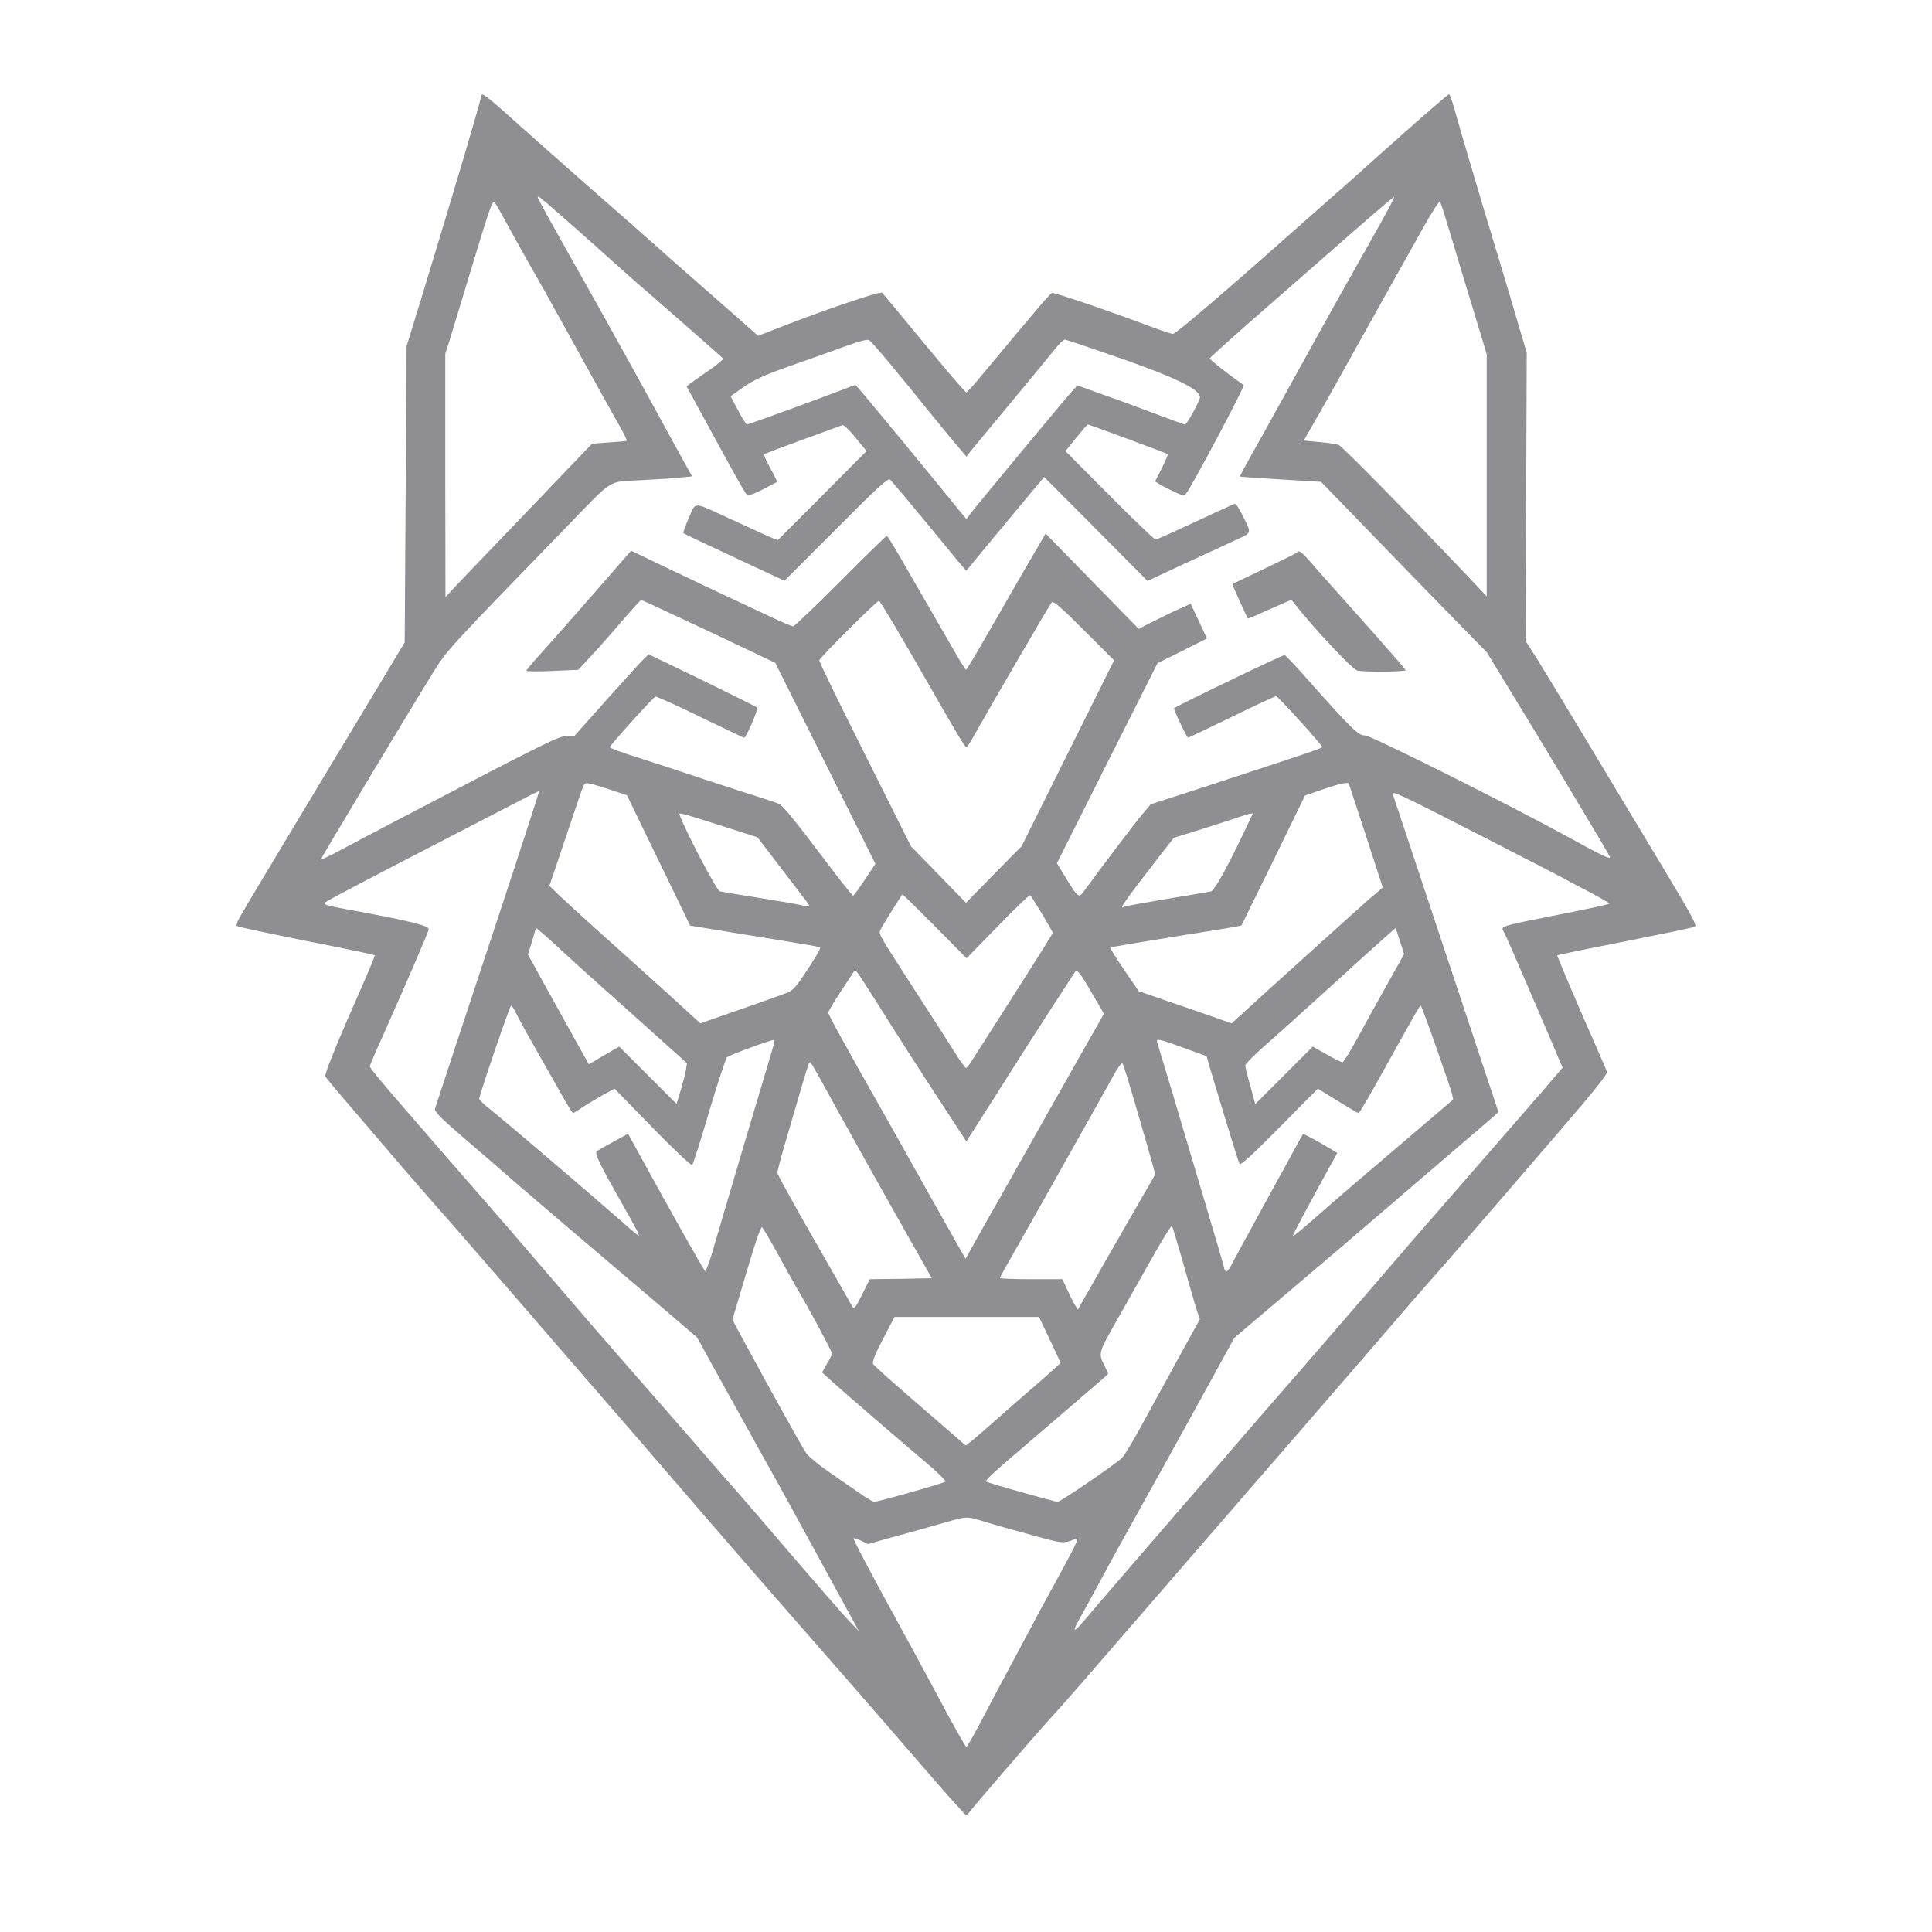
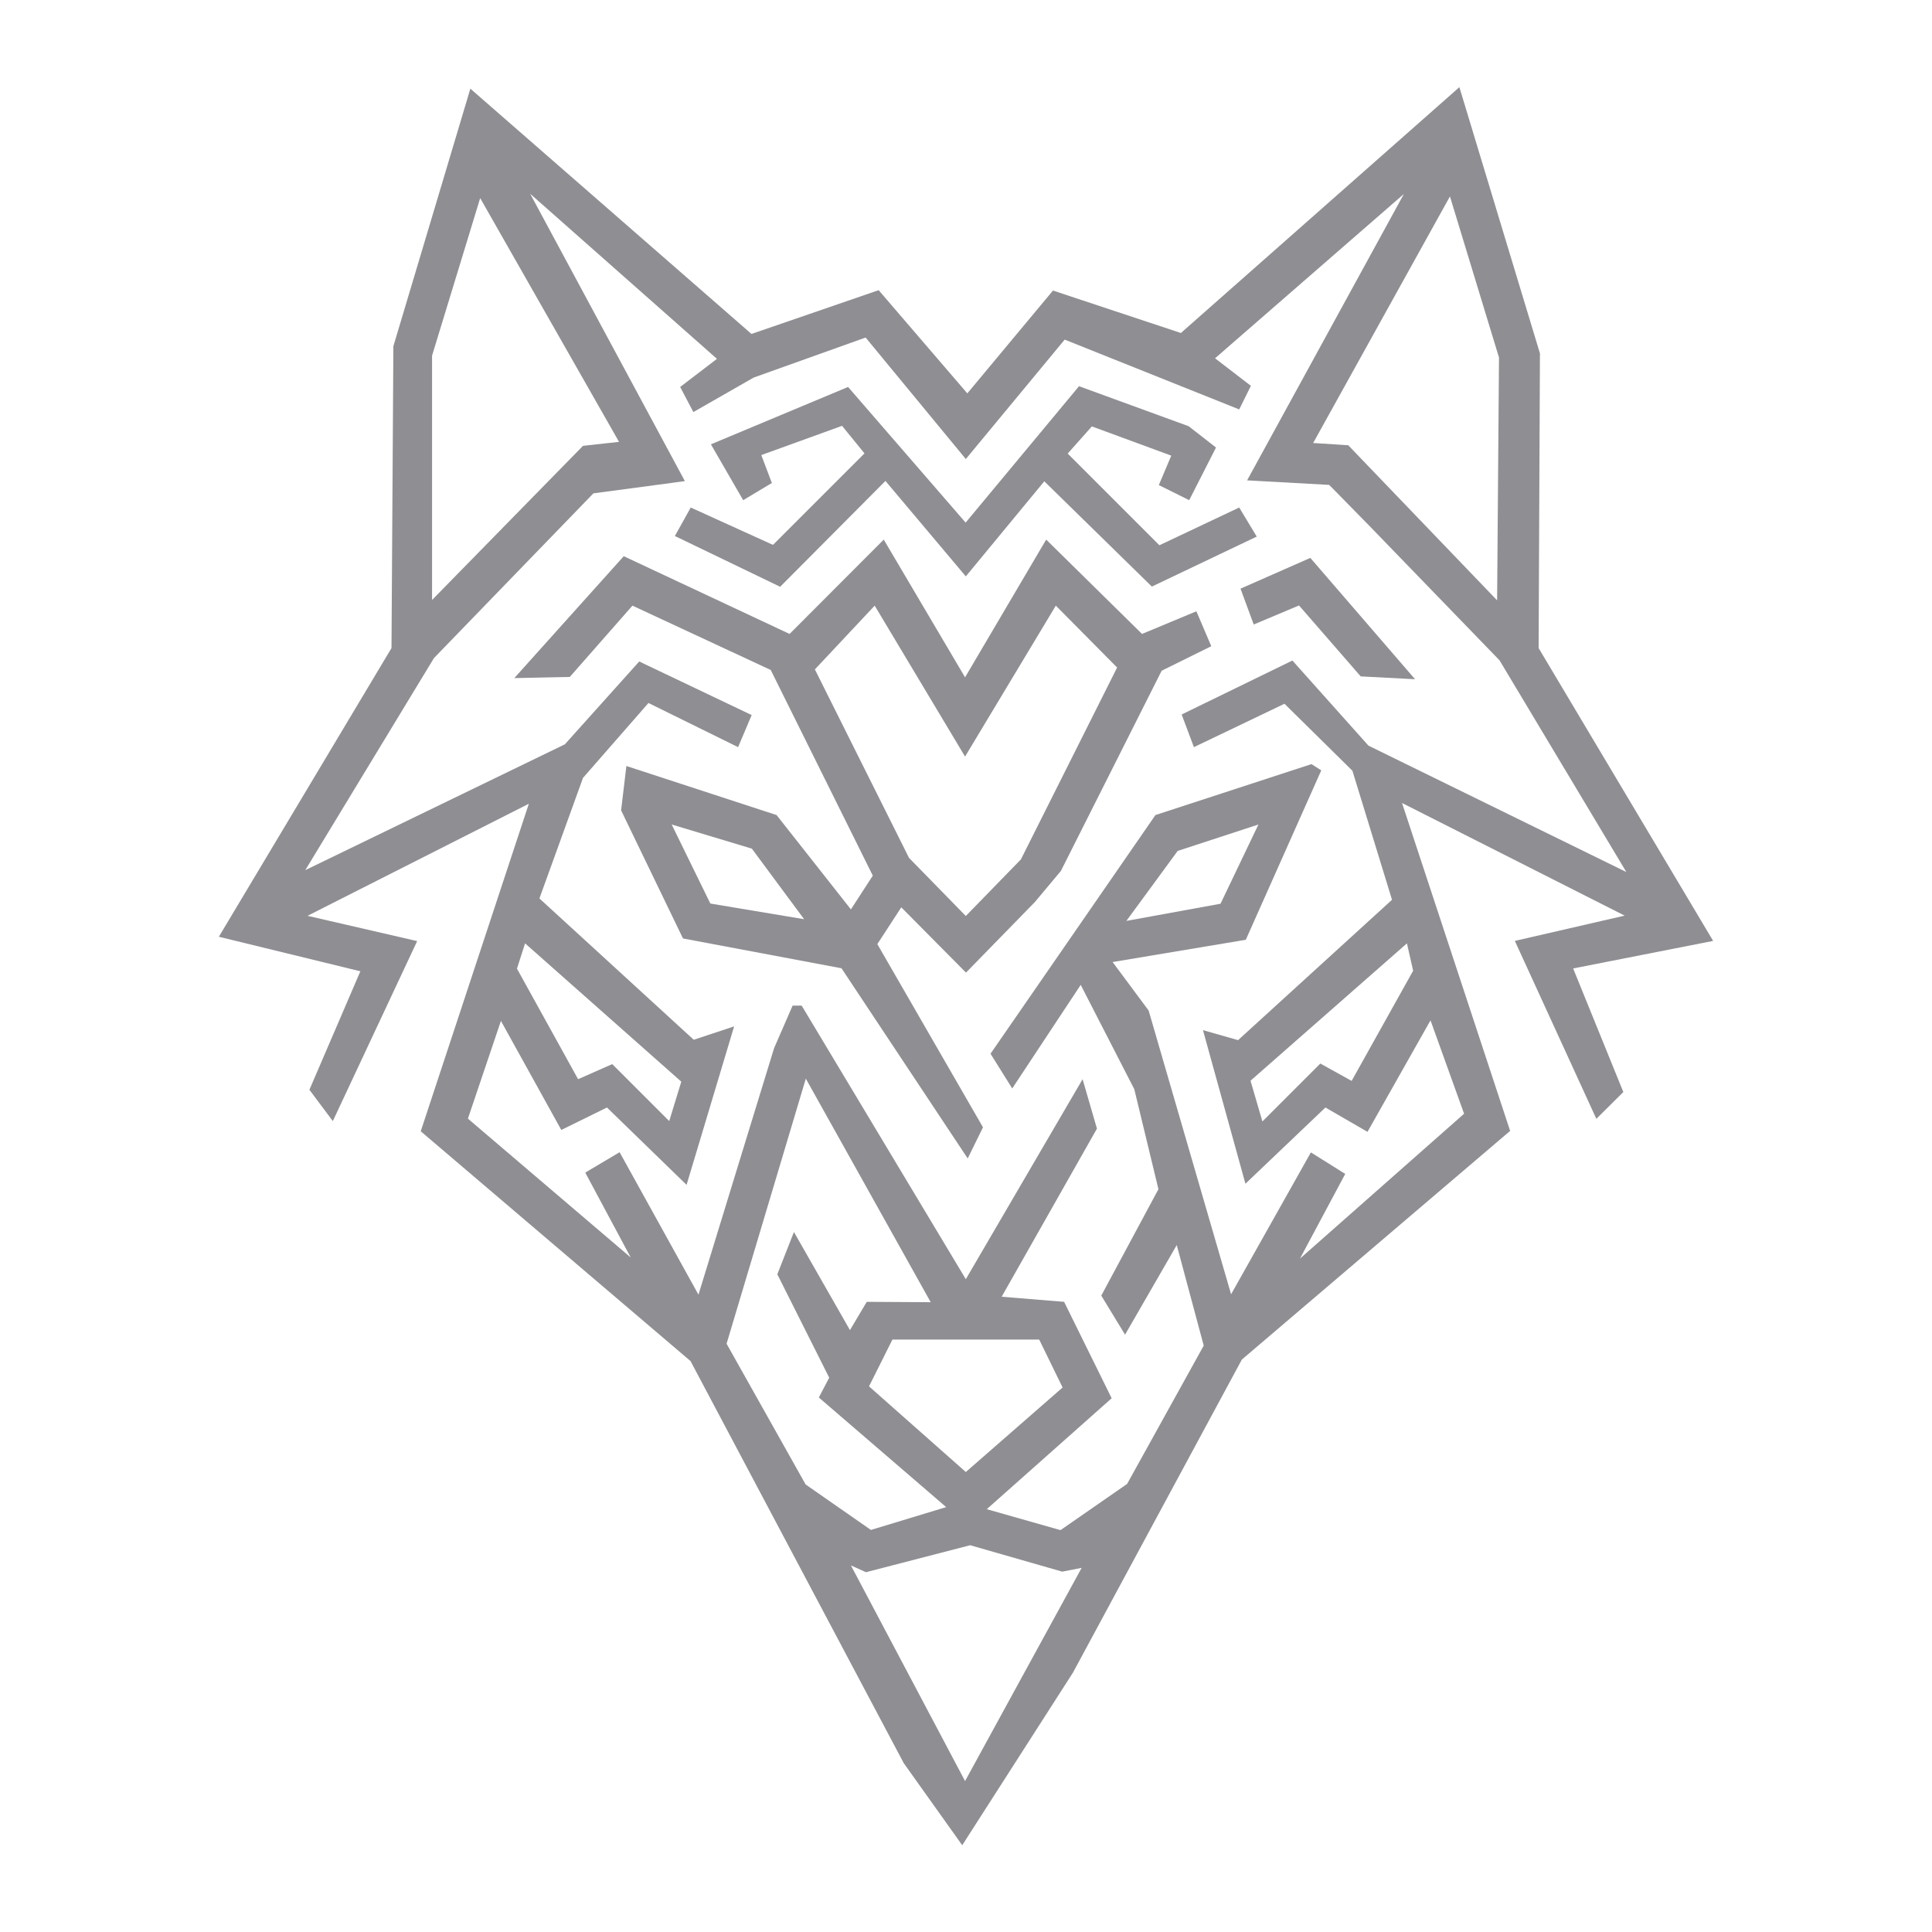
<svg xmlns="http://www.w3.org/2000/svg" version="1.0" width="1024pt" height="1024pt" viewBox="0 0 1024 1024" preserveAspectRatio="xMidYMid meet">
  <g transform="translate(0,1024) scale(0.1,-0.1)" fill="#8e8e93" stroke="none">
-     <path d="M2550 9729 c0 -18 -131 -459 -318 -1074 l-77 -250 -5 -785 -5 -785 -407 -676 c-224 -372 -415 -691 -426 -710 -11 -19 -29 -51 -42 -72 -12 -21 -19 -41 -15 -45 3 -4 169 -39 367 -79 198 -39 362 -73 364 -76 2 -2 -25 -69 -60 -148 -129 -291 -207 -482 -202 -493 2 -6 53 -68 113 -137 59 -69 142 -166 183 -214 84 -99 243 -283 396 -456 55 -63 162 -186 238 -274 194 -225 429 -496 736 -850 85 -99 260 -301 388 -450 129 -148 271 -313 317 -365 311 -355 572 -654 778 -893 131 -152 242 -277 247 -277 5 0 13 6 17 14 9 15 346 406 428 496 28 30 96 107 151 170 123 142 335 386 429 495 39 45 111 128 160 185 50 57 124 143 165 190 41 48 205 237 365 421 282 325 591 683 643 744 14 17 56 64 92 105 37 41 157 179 266 306 110 127 309 358 442 513 166 192 242 288 239 299 -3 10 -23 58 -45 107 -110 249 -221 509 -218 512 2 2 163 35 357 73 195 39 362 73 371 78 14 6 -12 54 -161 302 -375 625 -607 1009 -669 1109 l-66 104 3 763 3 764 -42 142 c-23 79 -70 238 -105 353 -93 306 -209 697 -235 793 -12 45 -26 82 -30 82 -7 0 -166 -139 -406 -354 -55 -50 -167 -150 -250 -222 -82 -72 -201 -177 -264 -233 -307 -272 -530 -461 -543 -461 -8 0 -63 18 -123 41 -256 95 -507 180 -518 176 -12 -5 -65 -67 -350 -409 -53 -65 -100 -118 -104 -118 -4 0 -66 70 -137 156 -72 86 -168 202 -214 258 -46 56 -89 107 -95 114 -11 11 -331 -99 -604 -207 l-54 -21 -87 77 c-48 43 -153 134 -231 203 -79 69 -187 164 -239 211 -53 47 -208 184 -346 304 -137 121 -316 279 -397 352 -142 128 -168 147 -168 122z m404 -614 c67 -58 176 -155 357 -317 47 -42 109 -96 137 -120 27 -24 124 -108 214 -187 89 -79 166 -147 171 -151 4 -3 -30 -32 -75 -63 -46 -31 -91 -63 -101 -71 l-18 -14 152 -278 c83 -154 157 -285 164 -292 10 -11 25 -7 86 23 41 21 75 39 77 40 2 2 -14 35 -35 73 -21 39 -36 72 -33 75 3 2 95 37 205 77 110 40 205 75 211 77 6 2 37 -28 69 -67 l58 -71 -235 -236 -236 -236 -49 20 c-26 12 -116 53 -199 91 -208 96 -184 95 -223 7 -19 -42 -31 -78 -29 -81 5 -4 187 -90 465 -219 l71 -33 273 273 c216 218 275 272 286 263 8 -6 91 -105 186 -220 95 -115 182 -222 195 -236 l23 -27 17 20 c9 12 102 123 206 249 l190 228 274 -275 274 -276 206 96 c114 52 232 107 262 121 85 39 84 34 42 118 -20 41 -40 74 -45 74 -5 0 -99 -43 -210 -95 -111 -52 -207 -95 -212 -95 -6 0 -116 105 -244 234 l-234 235 57 70 c31 39 59 71 62 71 7 0 418 -152 423 -157 4 -3 -26 -67 -66 -143 -2 -3 31 -23 73 -43 63 -32 79 -36 89 -25 25 26 315 572 307 577 -81 56 -182 136 -180 142 2 4 89 83 193 175 105 91 233 204 285 249 394 346 495 433 499 430 2 -2 -30 -64 -71 -137 -188 -333 -257 -456 -443 -793 -109 -198 -222 -402 -252 -454 -29 -52 -52 -95 -51 -97 2 -1 99 -8 216 -15 l214 -13 102 -105 c56 -58 254 -262 439 -453 l338 -346 106 -174 c202 -330 540 -893 546 -910 5 -16 -46 9 -228 109 -314 172 -1043 537 -1070 535 -34 -3 -75 38 -319 313 -54 61 -102 111 -107 113 -7 3 -575 -270 -586 -282 -5 -4 68 -156 74 -156 3 0 107 50 231 110 124 61 230 110 236 110 10 -1 237 -251 244 -269 2 -6 -71 -31 -671 -227 l-238 -77 -43 -51 c-35 -41 -211 -273 -312 -411 -26 -36 -30 -33 -92 67 l-50 83 266 530 267 530 131 65 131 66 -43 92 -43 92 -55 -25 c-31 -13 -93 -43 -138 -66 l-83 -42 -246 252 -247 253 -34 -59 c-19 -32 -78 -132 -130 -223 -52 -91 -130 -227 -174 -302 -43 -76 -81 -138 -84 -138 -3 0 -33 48 -67 108 -61 106 -175 303 -288 499 -33 57 -62 103 -65 103 -3 0 -114 -108 -245 -240 -132 -132 -245 -240 -251 -240 -6 0 -60 23 -120 51 -289 135 -422 198 -574 271 l-165 79 -50 -57 c-128 -148 -357 -409 -427 -486 -43 -47 -78 -89 -78 -93 0 -4 62 -5 138 -1 l137 6 63 68 c35 37 109 120 164 185 55 64 103 117 107 117 3 0 164 -75 358 -166 l352 -167 266 -533 265 -533 -56 -83 c-30 -46 -58 -84 -62 -85 -4 -2 -88 105 -187 237 -112 149 -189 243 -205 249 -14 6 -110 38 -215 71 -104 34 -235 76 -290 95 -55 19 -167 55 -248 81 -81 25 -147 50 -145 54 6 16 231 265 242 268 7 1 114 -47 238 -108 125 -60 229 -110 232 -110 11 0 77 153 69 160 -5 4 -135 69 -291 145 l-284 137 -24 -23 c-14 -13 -102 -110 -197 -216 l-172 -193 -38 0 c-43 0 -110 -33 -907 -450 -118 -62 -257 -135 -307 -162 -51 -27 -93 -47 -93 -44 0 6 481 808 596 992 72 117 77 123 724 789 233 241 201 221 378 230 81 4 175 10 208 14 l62 6 -80 145 c-44 80 -144 262 -222 405 -79 143 -203 366 -276 495 -185 328 -240 427 -240 435 0 9 15 -2 104 -80z m-232 -125 c47 -85 99 -177 115 -205 16 -27 68 -120 115 -205 47 -85 133 -240 191 -345 57 -104 123 -221 145 -260 22 -38 37 -71 33 -72 -3 -1 -46 -5 -94 -8 l-89 -7 -102 -106 c-56 -59 -208 -217 -337 -352 -130 -135 -259 -270 -287 -300 l-51 -55 -1 645 0 645 21 65 c11 36 49 162 85 280 140 463 144 474 158 454 8 -11 52 -89 98 -174z m4953 50 c21 -69 63 -210 95 -315 32 -104 70 -229 84 -276 l26 -87 0 -642 0 -641 -97 103 c-317 334 -670 694 -688 700 -11 4 -57 11 -102 15 l-83 8 89 155 c48 85 124 220 168 300 111 200 301 539 387 692 39 69 74 123 78 120 3 -4 23 -63 43 -132z m-2961 -724 c51 -61 142 -172 201 -246 60 -74 131 -161 158 -192 l49 -58 22 28 c12 15 110 133 217 262 107 129 212 256 233 283 21 26 43 47 50 47 6 0 142 -46 301 -101 292 -103 415 -163 415 -205 0 -17 -69 -144 -79 -144 -4 0 -68 23 -142 51 -74 28 -200 75 -281 103 l-147 53 -29 -31 c-29 -31 -498 -596 -539 -649 l-21 -28 -36 43 c-19 24 -83 102 -141 173 -196 240 -408 495 -411 495 -2 0 -32 -11 -66 -25 -111 -43 -501 -185 -509 -185 -4 0 -26 34 -47 75 l-40 75 70 49 c53 37 107 62 231 106 89 31 221 78 292 104 93 34 134 45 143 37 8 -5 55 -59 106 -120z m28 -1393 c42 -70 121 -207 176 -303 155 -271 196 -340 204 -340 3 0 17 19 30 43 120 212 413 715 422 724 9 10 47 -23 171 -147 l160 -160 -245 -492 -245 -493 -148 -150 -147 -150 -146 150 -146 150 -244 488 c-135 269 -244 493 -242 497 6 18 310 320 317 316 4 -3 41 -62 83 -133z m-1518 -865 l99 -33 87 -180 c48 -99 123 -254 168 -346 l80 -165 263 -43 c413 -67 419 -68 426 -74 3 -4 -27 -56 -67 -116 -63 -96 -78 -112 -114 -125 -58 -22 -286 -102 -377 -133 l-77 -27 -163 149 c-90 81 -247 223 -349 314 -102 91 -208 189 -237 216 l-51 50 88 261 c48 144 90 267 94 273 10 16 19 14 130 -21z m4015 -245 l90 -277 -42 -36 c-40 -33 -93 -81 -556 -499 l-203 -185 -77 27 c-42 15 -152 53 -246 85 l-170 59 -77 113 c-43 63 -76 116 -73 118 2 2 143 26 312 53 169 27 325 52 346 56 l37 8 169 344 168 345 94 32 c52 18 104 33 116 33 l21 1 91 -277z m-4653 -599 c-151 -456 -277 -838 -280 -849 -5 -17 28 -50 186 -185 106 -91 210 -181 232 -201 23 -20 154 -132 291 -249 138 -117 347 -295 465 -395 l215 -184 84 -153 c47 -84 150 -270 229 -413 80 -143 169 -303 197 -355 145 -265 290 -531 317 -580 l30 -55 -53 55 c-29 30 -158 179 -288 330 -129 151 -265 309 -301 350 -37 41 -145 165 -240 275 -96 110 -251 288 -345 395 -94 107 -281 323 -415 480 -134 157 -305 355 -380 440 -135 154 -213 245 -448 516 -67 78 -122 146 -122 151 0 6 33 84 74 174 124 278 234 533 238 553 3 20 -103 46 -437 107 -99 18 -123 25 -113 35 12 11 192 105 723 380 105 54 239 124 300 155 60 32 111 57 112 55 2 -2 -120 -376 -271 -832z m5247 605 c238 -122 450 -231 472 -244 22 -12 82 -44 133 -70 50 -27 92 -51 92 -54 0 -4 -124 -31 -274 -60 -303 -60 -303 -60 -287 -87 11 -18 66 -145 238 -546 l75 -177 -88 -103 c-49 -57 -242 -278 -429 -493 -187 -214 -394 -453 -459 -530 -66 -77 -235 -272 -375 -434 -141 -162 -290 -333 -331 -381 -41 -48 -172 -200 -291 -336 -216 -249 -488 -565 -564 -655 -51 -61 -64 -62 -30 -1 15 26 60 108 100 182 76 142 129 238 367 665 79 143 193 349 252 457 l108 197 112 95 c61 52 177 150 257 218 80 67 289 246 465 397 175 150 359 308 408 350 49 42 105 90 124 106 l34 31 -277 834 c-153 459 -280 841 -282 848 -10 25 28 7 450 -209z m-4018 47 l200 -64 110 -144 c61 -79 122 -160 138 -180 35 -45 34 -48 -5 -38 -18 5 -121 23 -228 40 -107 17 -204 33 -215 36 -16 3 -180 315 -213 405 -6 14 3 12 213 -55z m2823 57 c-122 -261 -199 -403 -220 -408 -12 -2 -119 -21 -237 -40 -118 -20 -218 -38 -223 -41 -32 -20 0 26 185 265 l79 101 66 20 c37 11 128 40 202 64 143 48 154 50 148 39z m-1683 -592 l168 -170 165 169 c90 93 168 168 172 165 8 -5 120 -192 120 -200 0 -3 -91 -148 -203 -323 -111 -174 -213 -334 -226 -354 -12 -21 -26 -38 -31 -38 -5 0 -30 35 -57 78 -26 42 -115 181 -197 307 -208 322 -209 323 -201 343 6 17 115 192 119 192 1 0 78 -76 171 -169z m-2035 -77 c25 -22 79 -72 120 -110 42 -38 194 -175 339 -304 l262 -235 -5 -32 c-2 -18 -15 -67 -27 -108 l-23 -76 -152 152 -152 152 -49 -28 c-26 -15 -62 -36 -80 -47 l-32 -19 -24 43 c-14 24 -86 155 -162 291 l-137 248 22 70 21 71 17 -14 c9 -7 37 -31 62 -54z m4500 -2 l22 -69 -100 -179 c-55 -98 -126 -227 -158 -286 -33 -59 -63 -108 -69 -108 -5 0 -43 18 -83 41 l-74 42 -152 -152 -153 -153 -26 96 c-15 53 -27 102 -27 109 0 7 47 55 105 106 58 50 207 185 333 299 227 207 355 322 359 322 1 0 11 -31 23 -68z m-2781 -312 c116 -185 223 -352 357 -557 l126 -193 142 223 c77 122 159 250 181 285 22 34 85 132 140 217 55 85 105 162 111 171 12 21 26 4 104 -131 l51 -88 -57 -101 c-82 -143 -238 -421 -398 -704 -75 -134 -143 -253 -150 -265 -7 -12 -39 -69 -71 -126 l-57 -103 -25 43 c-14 24 -87 154 -163 289 -75 135 -179 319 -230 410 -220 388 -310 552 -310 563 0 6 32 60 71 119 l71 108 18 -23 c9 -12 49 -74 89 -137z m-1905 -67 c17 -36 45 -87 226 -405 39 -71 74 -128 77 -128 2 0 23 13 46 28 23 16 72 45 108 66 l66 36 202 -207 c117 -120 205 -203 210 -197 5 5 46 133 90 284 45 151 88 280 94 286 14 13 246 98 252 92 2 -2 -11 -53 -30 -113 -37 -122 -246 -827 -297 -1003 -18 -62 -36 -111 -41 -109 -6 2 -209 364 -382 680 l-26 48 -77 -42 c-42 -23 -83 -46 -89 -51 -13 -11 13 -64 137 -283 70 -123 92 -165 85 -165 -2 0 -47 37 -98 83 -196 171 -610 525 -689 587 -31 25 -57 50 -58 55 -1 18 162 495 169 495 4 0 15 -17 25 -37z m4879 -186 c43 -122 81 -234 84 -249 l5 -26 -198 -169 c-280 -238 -402 -342 -536 -460 -65 -57 -118 -101 -118 -97 0 6 113 217 198 371 l40 72 -31 19 c-77 46 -148 84 -151 81 -2 -2 -44 -78 -93 -169 -50 -91 -127 -230 -170 -310 -44 -80 -92 -169 -107 -197 -29 -58 -41 -65 -49 -30 -2 12 -23 83 -45 157 -22 74 -81 275 -132 445 -76 257 -116 391 -176 588 -8 25 6 22 141 -27 l120 -44 23 -79 c70 -234 145 -480 152 -492 5 -9 66 46 211 193 l204 206 105 -65 c58 -36 108 -65 111 -65 4 0 58 93 122 208 187 336 202 362 207 362 3 0 40 -100 83 -223z m-3272 -154 c96 -176 400 -720 496 -888 l102 -180 -164 -3 -165 -2 -41 -82 c-36 -72 -42 -79 -52 -62 -5 10 -97 171 -204 357 -106 185 -193 343 -193 351 0 7 18 76 40 152 133 456 126 434 135 434 2 0 23 -35 46 -77z m1687 -183 c39 -135 77 -265 83 -290 l12 -45 -98 -170 c-108 -187 -236 -411 -282 -493 l-30 -53 -15 23 c-8 13 -26 49 -41 81 l-26 57 -165 0 c-92 0 -166 3 -166 6 0 3 11 24 24 47 131 231 346 612 441 782 65 116 131 234 147 263 17 30 34 50 38 45 4 -4 39 -118 78 -253z m236 -780 c25 -91 57 -200 70 -244 l25 -79 -116 -211 c-64 -116 -151 -276 -195 -356 -43 -80 -89 -155 -101 -167 -37 -35 -326 -233 -341 -233 -16 0 -366 99 -379 107 -8 5 39 49 171 161 137 117 436 374 457 393 l19 19 -22 45 c-31 65 -32 62 81 261 56 99 140 248 187 331 47 83 88 148 91 145 4 -4 27 -81 53 -172z m-2144 28 c40 -73 87 -158 105 -188 58 -97 185 -333 185 -344 0 -5 -12 -30 -27 -55 l-26 -45 54 -49 c63 -57 347 -302 501 -432 59 -49 103 -94 99 -98 -8 -8 -356 -107 -378 -107 -7 0 -46 24 -87 53 -42 28 -114 79 -162 112 -47 33 -96 74 -109 90 -19 25 -202 356 -353 635 l-40 75 43 145 c75 256 106 350 114 345 5 -2 41 -64 81 -137z m1445 -460 l57 -122 -39 -35 c-21 -20 -68 -61 -103 -91 -35 -30 -118 -102 -183 -160 -66 -58 -132 -116 -148 -128 l-30 -24 -52 45 c-29 25 -137 119 -241 209 -104 89 -193 170 -198 178 -7 11 9 49 52 133 l61 117 383 0 383 0 58 -122z m-351 -962 c45 -14 158 -46 251 -71 174 -48 171 -48 239 -20 19 8 -4 -39 -134 -275 -26 -47 -73 -134 -105 -195 -32 -60 -84 -157 -115 -215 -31 -58 -94 -176 -139 -262 -45 -87 -86 -158 -89 -158 -4 0 -77 129 -161 288 -85 158 -178 330 -207 382 -134 244 -234 433 -230 437 2 2 20 -4 40 -13 l36 -18 102 29 c57 15 171 47 253 70 181 52 161 50 259 21z" />
-     <path d="M6875 7312 c-6 -5 -84 -44 -175 -87 -91 -43 -166 -80 -168 -80 -2 -2 76 -176 82 -183 2 -1 37 13 77 32 41 18 92 41 114 50 l40 17 18 -23 c106 -134 306 -347 331 -352 41 -9 256 -7 256 2 0 4 -73 88 -161 187 -89 99 -213 240 -278 312 -120 138 -121 138 -136 125z" />
+     <path d="M5100 460 L5687 1375 L6582 3034 L8004 4246 L7431 5984 L8611 5387 L8029 5253 L8461 4310 L8604 4452 L8338 5107 L9080 5253 L8155 6805 L8162 8367 L7735 9778 L6259 8475 L5581 8700 L5127 8155 L4657 8702 L3983 8470 L2493 9770 L2085 8405 L2075 6805 L1160 5275 L1910 5092 L1640 4464 L1764 4298 L2211 5252 L1630 5386 L2803 5980 L2230 4244 L3660 3026 L4790 895 Z M5230 2241 L5892 2829 L5640 3340 L5309 3367 L5814 4258 L5738 4520 L5119 3460 L4249 4910 L4201 4910 L4103 4685 L3702 3378 L3284 4133 L3102 4025 L3343 3575 L2480 4311 L2655 4829 L2975 4251 L3217 4370 L3639 3960 L3891 4800 L3677 4729 L2859 5478 L3090 6117 L3437 6514 L3912 6280 L3984 6450 L3388 6734 L2994 6295 L1618 5628 L2300 6752 L3145 7625 L3630 7690 L2810 9213 L3800 8338 L3605 8189 L3675 8056 L3995 8239 L4588 8451 L5119 7807 L5643 8440 L6568 8070 L6630 8195 L6440 8341 L7441 9212 L6610 7694 L7045 7670 L7256 7455 L7948 6740 L8620 5618 L7253 6288 L6850 6739 L6263 6453 L6328 6280 L6808 6510 L7168 6155 L7378 5471 L6562 4727 L6376 4780 L6601 3966 L7025 4370 L7248 4241 L7582 4832 L7760 4337 L6890 3569 L7130 4018 L6948 4132 L6525 3380 L6088 4884 L5897 5141 L6603 5259 L7003 6157 L6951 6190 L6124 5920 L5250 4655 L5365 4471 L5728 5020 L6012 4467 L6140 3937 L5837 3373 L5963 3166 L6237 3641 L6380 3108 L5974 2375 L5621 2130 Z M7935 7058 L7146 7880 L6960 7892 L7685 9199 L7945 8345 Z M2290 7060 L2290 8355 L2545 9190 L3281 7898 L3090 7877 Z M5970 5359 L6242 5730 L6670 5870 L6469 5450 Z M3547 4298 L3245 4600 L3064 4520 L2740 5106 L2783 5240 L3611 4507 Z M6691 4296 L6628 4512 L7457 5240 L7490 5095 L7164 4511 L6998 4603 Z M4616 2131 L4270 2372 L3851 3118 L4271 4523 L4933 3338 L4594 3340 L4505 3190 L4208 3710 L4120 3486 L4395 2938 L4340 2833 L5015 2252 Z M5632 2886 L5119 2438 L4606 2892 L4730 3140 L5508 3140 Z M5115 800 L4510 1943 L4590 1907 L5142 2050 L5630 1910 L5733 1930 Z" />
+     <path d="M3577 7399 L4135 7130 L4693 7691 L5119 7185 L5535 7689 L6105 7131 L6661 7396 L6568 7550 L6145 7350 L5659 7836 L5787 7980 L6208 7825 L6142 7669 L6303 7589 L6445 7868 L6300 7981 L5719 8193 L5118 7470 L4495 8189 L3768 7885 L3939 7589 L4091 7680 L4035 7828 L4463 7983 L4582 7837 L4097 7352 L3661 7550 Z" />
+     <path d="M3306 7292 L2726 6646 L3020 6652 L3352 7030 L4085 6689 L4626 5599 L4510 5420 L4116 5920 L3320 6180 L3292 5945 L3620 5266 L4460 5108 L5129 4100 L5210 4265 L4650 5236 L4777 5431 L5120 5085 L5485 5459 L5623 5624 L6157 6685 L6420 6815 L6341 7000 L6053 6880 L5545 7380 L5115 6650 L4684 7380 L4185 6880 Z M5119 5385 L4818 5693 L4319 6692 L4636 7030 L5115 6230 L5596 7030 L5921 6702 L5411 5685 Z M4262 5368 L3765 5451 L3560 5870 L3985 5742 Z" />
+     <path d="M6575 7120 L6645 6930 L6885 7031 L7212 6655 L7500 6640 L6945 7283 Z" />
  </g>
</svg>
